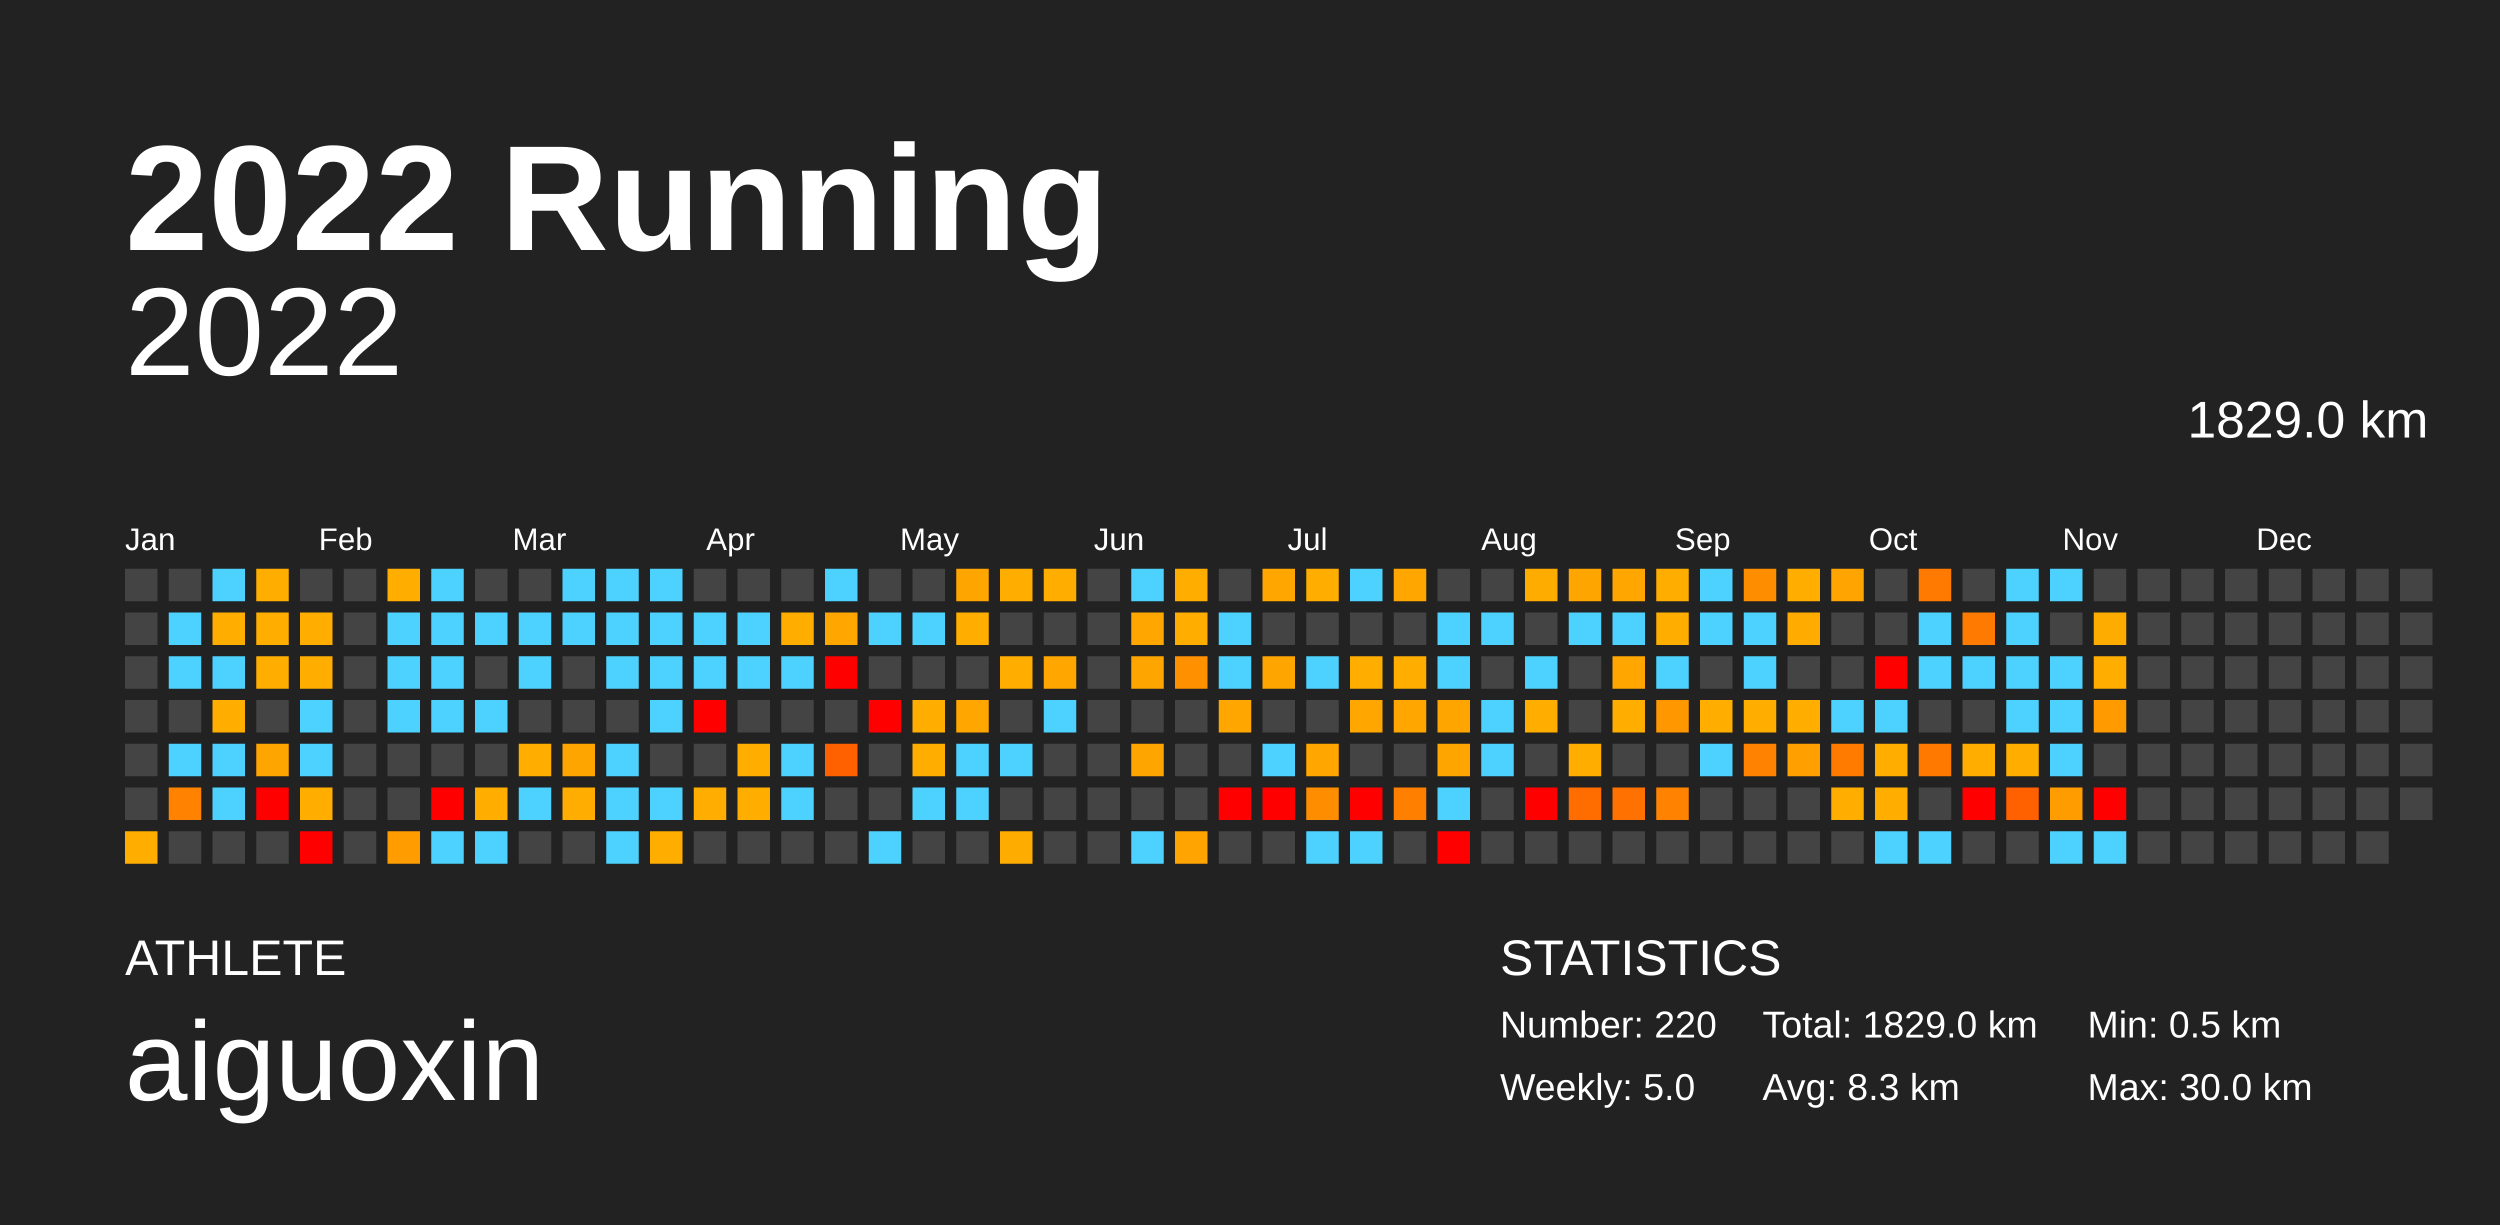
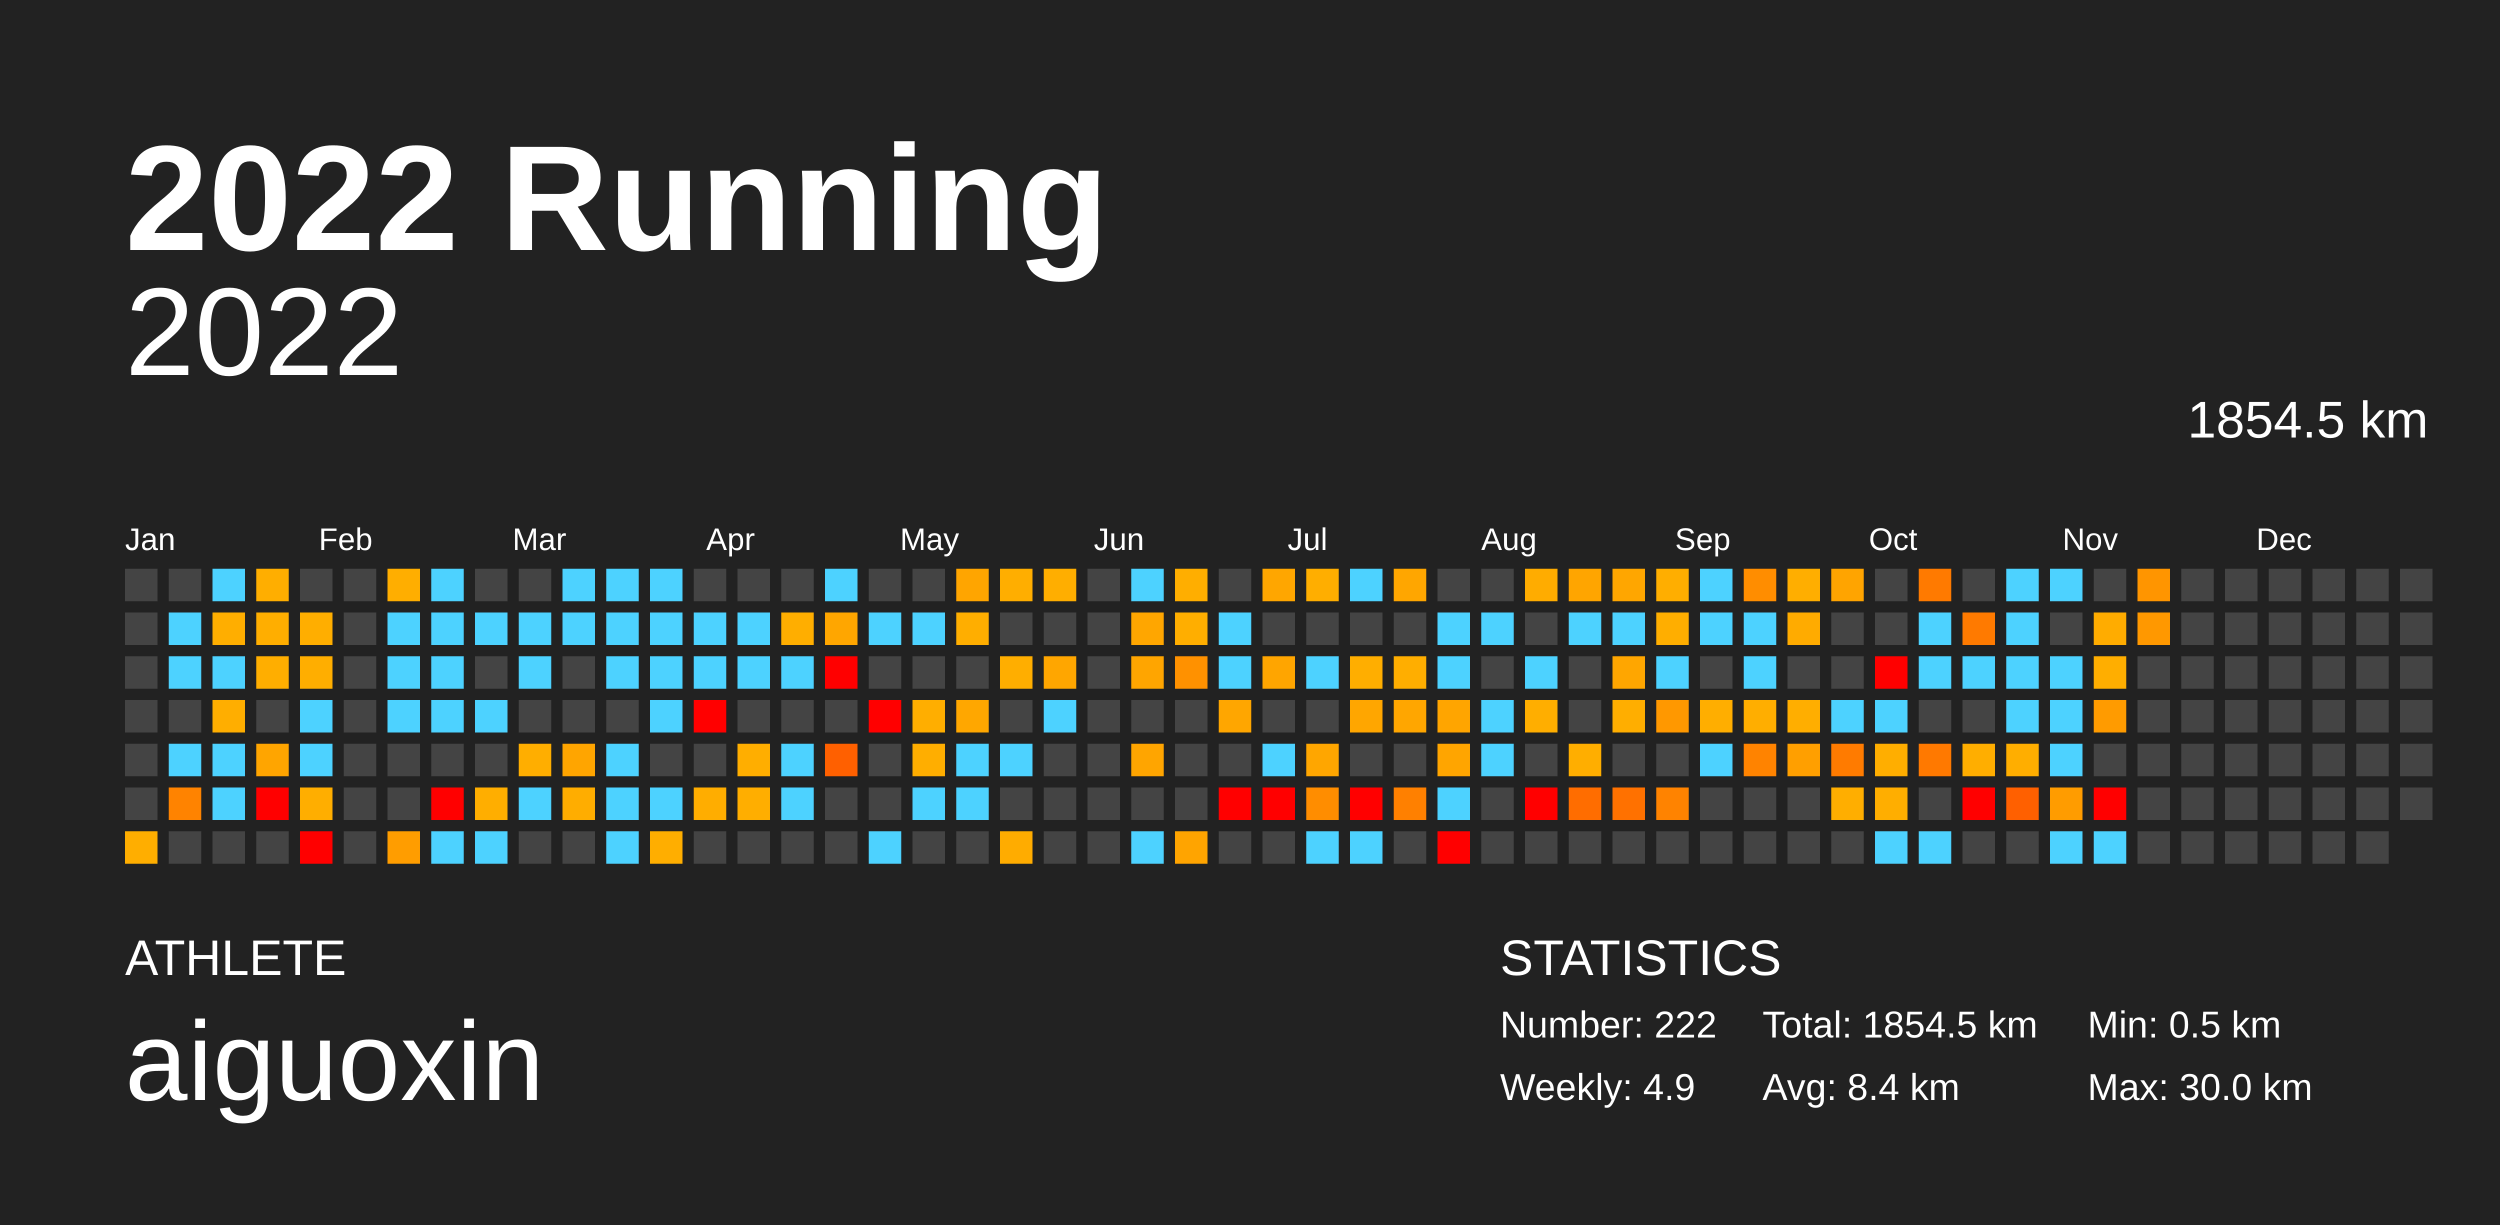
<svg xmlns="http://www.w3.org/2000/svg" baseProfile="full" height="98mm" version="1.1" viewBox="0,0,200,98" width="200mm">
  <defs />
  <rect fill="#222222" height="98" width="200" x="0" y="0" />
  <text fill="#FFFFFF" style="font-size:12px; font-family:Arial; font-weight:bold;" x="10" y="20">2022 Running</text>
  <text fill="#FFFFFF" style="font-size:4px; font-family:Arial" x="10" y="78">ATHLETE</text>
  <text fill="#FFFFFF" style="font-size:9px; font-family:Arial" x="10" y="88">aiguoxin</text>
  <text fill="#FFFFFF" style="font-size:4px; font-family:Arial" x="120" y="78">STATISTICS</text>
-   <text fill="#FFFFFF" style="font-size:3px; font-family:Arial" x="120" y="83">Number: 220</text>
-   <text fill="#FFFFFF" style="font-size:3px; font-family:Arial" x="120" y="88">Weekly: 5.0</text>
-   <text fill="#FFFFFF" style="font-size:3px; font-family:Arial" x="141" y="83">Total: 1829.0 km</text>
-   <text fill="#FFFFFF" style="font-size:3px; font-family:Arial" x="141" y="88">Avg: 8.3 km</text>
+   <text fill="#FFFFFF" style="font-size:3px; font-family:Arial" x="120" y="83">Number: 222</text>
+   <text fill="#FFFFFF" style="font-size:3px; font-family:Arial" x="120" y="88">Weekly: 4.9</text>
+   <text fill="#FFFFFF" style="font-size:3px; font-family:Arial" x="141" y="83">Total: 1854.5 km</text>
+   <text fill="#FFFFFF" style="font-size:3px; font-family:Arial" x="141" y="88">Avg: 8.4 km</text>
  <text fill="#FFFFFF" style="font-size:3px; font-family:Arial" x="167" y="83">Min: 0.5 km</text>
  <text fill="#FFFFFF" style="font-size:3px; font-family:Arial" x="167" y="88">Max: 30.0 km</text>
  <text alignment-baseline="hanging" fill="#FFFFFF" style="font-size:10.0px; font-family:Arial;" x="10" y="30">2022</text>
-   <text alignment-baseline="hanging" fill="#FFFFFF" style="font-size:4.125px; font-family:Arial;" x="175" y="35">1829.0 km</text>
+   <text alignment-baseline="hanging" fill="#FFFFFF" style="font-size:4.125px; font-family:Arial;" x="175" y="35">1854.5 km</text>
  <text fill="#FFFFFF" style="font-size:2.5px; font-family:Arial" x="10.0" y="44">Jan</text>
  <text fill="#FFFFFF" style="font-size:2.5px; font-family:Arial" x="25.5" y="44">Feb</text>
  <text fill="#FFFFFF" style="font-size:2.5px; font-family:Arial" x="41.0" y="44">Mar</text>
  <text fill="#FFFFFF" style="font-size:2.5px; font-family:Arial" x="56.5" y="44">Apr</text>
  <text fill="#FFFFFF" style="font-size:2.5px; font-family:Arial" x="72.0" y="44">May</text>
  <text fill="#FFFFFF" style="font-size:2.5px; font-family:Arial" x="87.5" y="44">Jun</text>
  <text fill="#FFFFFF" style="font-size:2.5px; font-family:Arial" x="103.0" y="44">Jul</text>
  <text fill="#FFFFFF" style="font-size:2.5px; font-family:Arial" x="118.5" y="44">Aug</text>
  <text fill="#FFFFFF" style="font-size:2.5px; font-family:Arial" x="134.0" y="44">Sep</text>
  <text fill="#FFFFFF" style="font-size:2.5px; font-family:Arial" x="149.5" y="44">Oct</text>
  <text fill="#FFFFFF" style="font-size:2.5px; font-family:Arial" x="165.0" y="44">Nov</text>
  <text fill="#FFFFFF" style="font-size:2.5px; font-family:Arial" x="180.5" y="44">Dec</text>
  <rect fill="#444444" height="2.6" width="2.6" x="10.0" y="45.5" />
  <rect fill="#444444" height="2.6" width="2.6" x="10.0" y="49.0" />
  <rect fill="#444444" height="2.6" width="2.6" x="10.0" y="52.5" />
  <rect fill="#444444" height="2.6" width="2.6" x="10.0" y="56.0" />
  <rect fill="#444444" height="2.6" width="2.6" x="10.0" y="59.5" />
  <rect fill="#444444" height="2.6" width="2.6" x="10.0" y="63.0" />
  <rect fill="#ffae00" height="2.6" width="2.6" x="10.0" y="66.5" />
  <rect fill="#444444" height="2.6" width="2.6" x="13.5" y="45.5" />
  <rect fill="#4dd2ff" height="2.6" width="2.6" x="13.5" y="49.0" />
  <rect fill="#4dd2ff" height="2.6" width="2.6" x="13.5" y="52.5" />
  <rect fill="#444444" height="2.6" width="2.6" x="13.5" y="56.0" />
  <rect fill="#4dd2ff" height="2.6" width="2.6" x="13.5" y="59.5" />
  <rect fill="#ff8300" height="2.6" width="2.6" x="13.5" y="63.0" />
  <rect fill="#444444" height="2.6" width="2.6" x="13.5" y="66.5" />
  <rect fill="#4dd2ff" height="2.6" width="2.6" x="17.0" y="45.5" />
  <rect fill="#ffae00" height="2.6" width="2.6" x="17.0" y="49.0" />
  <rect fill="#4dd2ff" height="2.6" width="2.6" x="17.0" y="52.5" />
  <rect fill="#ffae00" height="2.6" width="2.6" x="17.0" y="56.0" />
  <rect fill="#4dd2ff" height="2.6" width="2.6" x="17.0" y="59.5" />
  <rect fill="#4dd2ff" height="2.6" width="2.6" x="17.0" y="63.0" />
  <rect fill="#444444" height="2.6" width="2.6" x="17.0" y="66.5" />
  <rect fill="#ffae00" height="2.6" width="2.6" x="20.5" y="45.5" />
  <rect fill="#ffae00" height="2.6" width="2.6" x="20.5" y="49.0" />
  <rect fill="#ffae00" height="2.6" width="2.6" x="20.5" y="52.5" />
  <rect fill="#444444" height="2.6" width="2.6" x="20.5" y="56.0" />
  <rect fill="#ffa500" height="2.6" width="2.6" x="20.5" y="59.5" />
  <rect fill="red" height="2.6" width="2.6" x="20.5" y="63.0" />
  <rect fill="#444444" height="2.6" width="2.6" x="20.5" y="66.5" />
  <rect fill="#444444" height="2.6" width="2.6" x="24.0" y="45.5" />
  <rect fill="#ffae00" height="2.6" width="2.6" x="24.0" y="49.0" />
  <rect fill="#ffae00" height="2.6" width="2.6" x="24.0" y="52.5" />
  <rect fill="#4dd2ff" height="2.6" width="2.6" x="24.0" y="56.0" />
  <rect fill="#4dd2ff" height="2.6" width="2.6" x="24.0" y="59.5" />
  <rect fill="#ffae00" height="2.6" width="2.6" x="24.0" y="63.0" />
  <rect fill="red" height="2.6" width="2.6" x="24.0" y="66.5" />
  <rect fill="#444444" height="2.6" width="2.6" x="27.5" y="45.5" />
  <rect fill="#444444" height="2.6" width="2.6" x="27.5" y="49.0" />
  <rect fill="#444444" height="2.6" width="2.6" x="27.5" y="52.5" />
  <rect fill="#444444" height="2.6" width="2.6" x="27.5" y="56.0" />
  <rect fill="#444444" height="2.6" width="2.6" x="27.5" y="59.5" />
  <rect fill="#444444" height="2.6" width="2.6" x="27.5" y="63.0" />
  <rect fill="#444444" height="2.6" width="2.6" x="27.5" y="66.5" />
  <rect fill="#ffae00" height="2.6" width="2.6" x="31.0" y="45.5" />
  <rect fill="#4dd2ff" height="2.6" width="2.6" x="31.0" y="49.0" />
  <rect fill="#4dd2ff" height="2.6" width="2.6" x="31.0" y="52.5" />
  <rect fill="#4dd2ff" height="2.6" width="2.6" x="31.0" y="56.0" />
  <rect fill="#444444" height="2.6" width="2.6" x="31.0" y="59.5" />
  <rect fill="#444444" height="2.6" width="2.6" x="31.0" y="63.0" />
  <rect fill="#ff9d00" height="2.6" width="2.6" x="31.0" y="66.5" />
  <rect fill="#4dd2ff" height="2.6" width="2.6" x="34.5" y="45.5" />
  <rect fill="#4dd2ff" height="2.6" width="2.6" x="34.5" y="49.0" />
  <rect fill="#4dd2ff" height="2.6" width="2.6" x="34.5" y="52.5" />
  <rect fill="#4dd2ff" height="2.6" width="2.6" x="34.5" y="56.0" />
  <rect fill="#444444" height="2.6" width="2.6" x="34.5" y="59.5" />
  <rect fill="red" height="2.6" width="2.6" x="34.5" y="63.0" />
  <rect fill="#4dd2ff" height="2.6" width="2.6" x="34.5" y="66.5" />
  <rect fill="#444444" height="2.6" width="2.6" x="38.0" y="45.5" />
  <rect fill="#4dd2ff" height="2.6" width="2.6" x="38.0" y="49.0" />
  <rect fill="#444444" height="2.6" width="2.6" x="38.0" y="52.5" />
  <rect fill="#4dd2ff" height="2.6" width="2.6" x="38.0" y="56.0" />
  <rect fill="#444444" height="2.6" width="2.6" x="38.0" y="59.5" />
  <rect fill="#ffae00" height="2.6" width="2.6" x="38.0" y="63.0" />
  <rect fill="#4dd2ff" height="2.6" width="2.6" x="38.0" y="66.5" />
  <rect fill="#444444" height="2.6" width="2.6" x="41.5" y="45.5" />
  <rect fill="#4dd2ff" height="2.6" width="2.6" x="41.5" y="49.0" />
  <rect fill="#4dd2ff" height="2.6" width="2.6" x="41.5" y="52.5" />
  <rect fill="#444444" height="2.6" width="2.6" x="41.5" y="56.0" />
  <rect fill="#ffae00" height="2.6" width="2.6" x="41.5" y="59.5" />
  <rect fill="#4dd2ff" height="2.6" width="2.6" x="41.5" y="63.0" />
  <rect fill="#444444" height="2.6" width="2.6" x="41.5" y="66.5" />
  <rect fill="#4dd2ff" height="2.6" width="2.6" x="45.0" y="45.5" />
  <rect fill="#4dd2ff" height="2.6" width="2.6" x="45.0" y="49.0" />
  <rect fill="#444444" height="2.6" width="2.6" x="45.0" y="52.5" />
  <rect fill="#444444" height="2.6" width="2.6" x="45.0" y="56.0" />
  <rect fill="#ffa500" height="2.6" width="2.6" x="45.0" y="59.5" />
  <rect fill="#ffad00" height="2.6" width="2.6" x="45.0" y="63.0" />
  <rect fill="#444444" height="2.6" width="2.6" x="45.0" y="66.5" />
  <rect fill="#4dd2ff" height="2.6" width="2.6" x="48.5" y="45.5" />
  <rect fill="#4dd2ff" height="2.6" width="2.6" x="48.5" y="49.0" />
  <rect fill="#4dd2ff" height="2.6" width="2.6" x="48.5" y="52.5" />
  <rect fill="#444444" height="2.6" width="2.6" x="48.5" y="56.0" />
  <rect fill="#4dd2ff" height="2.6" width="2.6" x="48.5" y="59.5" />
  <rect fill="#4dd2ff" height="2.6" width="2.6" x="48.5" y="63.0" />
  <rect fill="#4dd2ff" height="2.6" width="2.6" x="48.5" y="66.5" />
  <rect fill="#4dd2ff" height="2.6" width="2.6" x="52.0" y="45.5" />
  <rect fill="#4dd2ff" height="2.6" width="2.6" x="52.0" y="49.0" />
  <rect fill="#4dd2ff" height="2.6" width="2.6" x="52.0" y="52.5" />
  <rect fill="#4dd2ff" height="2.6" width="2.6" x="52.0" y="56.0" />
  <rect fill="#444444" height="2.6" width="2.6" x="52.0" y="59.5" />
  <rect fill="#4dd2ff" height="2.6" width="2.6" x="52.0" y="63.0" />
  <rect fill="#ffae00" height="2.6" width="2.6" x="52.0" y="66.5" />
  <rect fill="#444444" height="2.6" width="2.6" x="55.5" y="45.5" />
  <rect fill="#4dd2ff" height="2.6" width="2.6" x="55.5" y="49.0" />
  <rect fill="#4dd2ff" height="2.6" width="2.6" x="55.5" y="52.5" />
  <rect fill="red" height="2.6" width="2.6" x="55.5" y="56.0" />
  <rect fill="#444444" height="2.6" width="2.6" x="55.5" y="59.5" />
  <rect fill="#ffad00" height="2.6" width="2.6" x="55.5" y="63.0" />
  <rect fill="#444444" height="2.6" width="2.6" x="55.5" y="66.5" />
  <rect fill="#444444" height="2.6" width="2.6" x="59.0" y="45.5" />
  <rect fill="#4dd2ff" height="2.6" width="2.6" x="59.0" y="49.0" />
  <rect fill="#4dd2ff" height="2.6" width="2.6" x="59.0" y="52.5" />
  <rect fill="#444444" height="2.6" width="2.6" x="59.0" y="56.0" />
  <rect fill="#ffae00" height="2.6" width="2.6" x="59.0" y="59.5" />
  <rect fill="#ffae00" height="2.6" width="2.6" x="59.0" y="63.0" />
  <rect fill="#444444" height="2.6" width="2.6" x="59.0" y="66.5" />
  <rect fill="#444444" height="2.6" width="2.6" x="62.5" y="45.5" />
  <rect fill="#ffae00" height="2.6" width="2.6" x="62.5" y="49.0" />
  <rect fill="#4dd2ff" height="2.6" width="2.6" x="62.5" y="52.5" />
  <rect fill="#444444" height="2.6" width="2.6" x="62.5" y="56.0" />
  <rect fill="#4dd2ff" height="2.6" width="2.6" x="62.5" y="59.5" />
  <rect fill="#4dd2ff" height="2.6" width="2.6" x="62.5" y="63.0" />
  <rect fill="#444444" height="2.6" width="2.6" x="62.5" y="66.5" />
  <rect fill="#4dd2ff" height="2.6" width="2.6" x="66.0" y="45.5" />
  <rect fill="#ffa600" height="2.6" width="2.6" x="66.0" y="49.0" />
  <rect fill="red" height="2.6" width="2.6" x="66.0" y="52.5" />
  <rect fill="#444444" height="2.6" width="2.6" x="66.0" y="56.0" />
  <rect fill="#ff6000" height="2.6" width="2.6" x="66.0" y="59.5" />
  <rect fill="#444444" height="2.6" width="2.6" x="66.0" y="63.0" />
  <rect fill="#444444" height="2.6" width="2.6" x="66.0" y="66.5" />
  <rect fill="#444444" height="2.6" width="2.6" x="69.5" y="45.5" />
  <rect fill="#4dd2ff" height="2.6" width="2.6" x="69.5" y="49.0" />
  <rect fill="#444444" height="2.6" width="2.6" x="69.5" y="52.5" />
  <rect fill="red" height="2.6" width="2.6" x="69.5" y="56.0" />
  <rect fill="#444444" height="2.6" width="2.6" x="69.5" y="59.5" />
  <rect fill="#444444" height="2.6" width="2.6" x="69.5" y="63.0" />
  <rect fill="#4dd2ff" height="2.6" width="2.6" x="69.5" y="66.5" />
  <rect fill="#444444" height="2.6" width="2.6" x="73.0" y="45.5" />
  <rect fill="#4dd2ff" height="2.6" width="2.6" x="73.0" y="49.0" />
  <rect fill="#444444" height="2.6" width="2.6" x="73.0" y="52.5" />
  <rect fill="#ffae00" height="2.6" width="2.6" x="73.0" y="56.0" />
  <rect fill="#ffae00" height="2.6" width="2.6" x="73.0" y="59.5" />
  <rect fill="#4dd2ff" height="2.6" width="2.6" x="73.0" y="63.0" />
  <rect fill="#444444" height="2.6" width="2.6" x="73.0" y="66.5" />
  <rect fill="#ffa500" height="2.6" width="2.6" x="76.5" y="45.5" />
  <rect fill="#ffae00" height="2.6" width="2.6" x="76.5" y="49.0" />
  <rect fill="#444444" height="2.6" width="2.6" x="76.5" y="52.5" />
  <rect fill="#ffa700" height="2.6" width="2.6" x="76.5" y="56.0" />
  <rect fill="#4dd2ff" height="2.6" width="2.6" x="76.5" y="59.5" />
  <rect fill="#4dd2ff" height="2.6" width="2.6" x="76.5" y="63.0" />
  <rect fill="#444444" height="2.6" width="2.6" x="76.5" y="66.5" />
  <rect fill="#ffae00" height="2.6" width="2.6" x="80.0" y="45.5" />
  <rect fill="#444444" height="2.6" width="2.6" x="80.0" y="49.0" />
  <rect fill="#ffae00" height="2.6" width="2.6" x="80.0" y="52.5" />
  <rect fill="#444444" height="2.6" width="2.6" x="80.0" y="56.0" />
  <rect fill="#4dd2ff" height="2.6" width="2.6" x="80.0" y="59.5" />
  <rect fill="#444444" height="2.6" width="2.6" x="80.0" y="63.0" />
  <rect fill="#ffac00" height="2.6" width="2.6" x="80.0" y="66.5" />
  <rect fill="#ffae00" height="2.6" width="2.6" x="83.5" y="45.5" />
  <rect fill="#444444" height="2.6" width="2.6" x="83.5" y="49.0" />
  <rect fill="#ffa600" height="2.6" width="2.6" x="83.5" y="52.5" />
  <rect fill="#4dd2ff" height="2.6" width="2.6" x="83.5" y="56.0" />
  <rect fill="#444444" height="2.6" width="2.6" x="83.5" y="59.5" />
  <rect fill="#444444" height="2.6" width="2.6" x="83.5" y="63.0" />
  <rect fill="#444444" height="2.6" width="2.6" x="83.5" y="66.5" />
  <rect fill="#444444" height="2.6" width="2.6" x="87.0" y="45.5" />
  <rect fill="#444444" height="2.6" width="2.6" x="87.0" y="49.0" />
  <rect fill="#444444" height="2.6" width="2.6" x="87.0" y="52.5" />
  <rect fill="#444444" height="2.6" width="2.6" x="87.0" y="56.0" />
  <rect fill="#444444" height="2.6" width="2.6" x="87.0" y="59.5" />
  <rect fill="#444444" height="2.6" width="2.6" x="87.0" y="63.0" />
  <rect fill="#444444" height="2.6" width="2.6" x="87.0" y="66.5" />
  <rect fill="#4dd2ff" height="2.6" width="2.6" x="90.5" y="45.5" />
  <rect fill="#ffa600" height="2.6" width="2.6" x="90.5" y="49.0" />
  <rect fill="#ffa500" height="2.6" width="2.6" x="90.5" y="52.5" />
  <rect fill="#444444" height="2.6" width="2.6" x="90.5" y="56.0" />
  <rect fill="#ffa500" height="2.6" width="2.6" x="90.5" y="59.5" />
  <rect fill="#444444" height="2.6" width="2.6" x="90.5" y="63.0" />
  <rect fill="#4dd2ff" height="2.6" width="2.6" x="90.5" y="66.5" />
  <rect fill="#ffae00" height="2.6" width="2.6" x="94.0" y="45.5" />
  <rect fill="#ffae00" height="2.6" width="2.6" x="94.0" y="49.0" />
  <rect fill="#ff9100" height="2.6" width="2.6" x="94.0" y="52.5" />
  <rect fill="#444444" height="2.6" width="2.6" x="94.0" y="56.0" />
  <rect fill="#444444" height="2.6" width="2.6" x="94.0" y="59.5" />
  <rect fill="#444444" height="2.6" width="2.6" x="94.0" y="63.0" />
  <rect fill="#ffa400" height="2.6" width="2.6" x="94.0" y="66.5" />
  <rect fill="#444444" height="2.6" width="2.6" x="97.5" y="45.5" />
  <rect fill="#4dd2ff" height="2.6" width="2.6" x="97.5" y="49.0" />
  <rect fill="#4dd2ff" height="2.6" width="2.6" x="97.5" y="52.5" />
  <rect fill="#ffa600" height="2.6" width="2.6" x="97.5" y="56.0" />
  <rect fill="#444444" height="2.6" width="2.6" x="97.5" y="59.5" />
  <rect fill="red" height="2.6" width="2.6" x="97.5" y="63.0" />
  <rect fill="#444444" height="2.6" width="2.6" x="97.5" y="66.5" />
  <rect fill="#ffa600" height="2.6" width="2.6" x="101.0" y="45.5" />
  <rect fill="#444444" height="2.6" width="2.6" x="101.0" y="49.0" />
  <rect fill="#ffa500" height="2.6" width="2.6" x="101.0" y="52.5" />
  <rect fill="#444444" height="2.6" width="2.6" x="101.0" y="56.0" />
  <rect fill="#4dd2ff" height="2.6" width="2.6" x="101.0" y="59.5" />
  <rect fill="red" height="2.6" width="2.6" x="101.0" y="63.0" />
  <rect fill="#444444" height="2.6" width="2.6" x="101.0" y="66.5" />
  <rect fill="#ffae00" height="2.6" width="2.6" x="104.5" y="45.5" />
  <rect fill="#444444" height="2.6" width="2.6" x="104.5" y="49.0" />
  <rect fill="#4dd2ff" height="2.6" width="2.6" x="104.5" y="52.5" />
  <rect fill="#444444" height="2.6" width="2.6" x="104.5" y="56.0" />
  <rect fill="#ffa600" height="2.6" width="2.6" x="104.5" y="59.5" />
  <rect fill="#ff8d00" height="2.6" width="2.6" x="104.5" y="63.0" />
  <rect fill="#4dd2ff" height="2.6" width="2.6" x="104.5" y="66.5" />
  <rect fill="#4dd2ff" height="2.6" width="2.6" x="108.0" y="45.5" />
  <rect fill="#444444" height="2.6" width="2.6" x="108.0" y="49.0" />
  <rect fill="#ffae00" height="2.6" width="2.6" x="108.0" y="52.5" />
  <rect fill="#ffa600" height="2.6" width="2.6" x="108.0" y="56.0" />
  <rect fill="#444444" height="2.6" width="2.6" x="108.0" y="59.5" />
  <rect fill="red" height="2.6" width="2.6" x="108.0" y="63.0" />
  <rect fill="#4dd2ff" height="2.6" width="2.6" x="108.0" y="66.5" />
  <rect fill="#ffa600" height="2.6" width="2.6" x="111.5" y="45.5" />
  <rect fill="#444444" height="2.6" width="2.6" x="111.5" y="49.0" />
  <rect fill="#ffae00" height="2.6" width="2.6" x="111.5" y="52.5" />
  <rect fill="#ffa600" height="2.6" width="2.6" x="111.5" y="56.0" />
  <rect fill="#444444" height="2.6" width="2.6" x="111.5" y="59.5" />
  <rect fill="#ff8000" height="2.6" width="2.6" x="111.5" y="63.0" />
  <rect fill="#444444" height="2.6" width="2.6" x="111.5" y="66.5" />
  <rect fill="#444444" height="2.6" width="2.6" x="115.0" y="45.5" />
  <rect fill="#4dd2ff" height="2.6" width="2.6" x="115.0" y="49.0" />
  <rect fill="#4dd2ff" height="2.6" width="2.6" x="115.0" y="52.5" />
  <rect fill="#ffa500" height="2.6" width="2.6" x="115.0" y="56.0" />
  <rect fill="#ffa500" height="2.6" width="2.6" x="115.0" y="59.5" />
  <rect fill="#4dd2ff" height="2.6" width="2.6" x="115.0" y="63.0" />
  <rect fill="red" height="2.6" width="2.6" x="115.0" y="66.5" />
  <rect fill="#444444" height="2.6" width="2.6" x="118.5" y="45.5" />
  <rect fill="#4dd2ff" height="2.6" width="2.6" x="118.5" y="49.0" />
  <rect fill="#444444" height="2.6" width="2.6" x="118.5" y="52.5" />
  <rect fill="#4dd2ff" height="2.6" width="2.6" x="118.5" y="56.0" />
  <rect fill="#4dd2ff" height="2.6" width="2.6" x="118.5" y="59.5" />
  <rect fill="#444444" height="2.6" width="2.6" x="118.5" y="63.0" />
  <rect fill="#444444" height="2.6" width="2.6" x="118.5" y="66.5" />
  <rect fill="#ffac00" height="2.6" width="2.6" x="122.0" y="45.5" />
  <rect fill="#444444" height="2.6" width="2.6" x="122.0" y="49.0" />
  <rect fill="#4dd2ff" height="2.6" width="2.6" x="122.0" y="52.5" />
  <rect fill="#ffae00" height="2.6" width="2.6" x="122.0" y="56.0" />
  <rect fill="#444444" height="2.6" width="2.6" x="122.0" y="59.5" />
  <rect fill="red" height="2.6" width="2.6" x="122.0" y="63.0" />
  <rect fill="#444444" height="2.6" width="2.6" x="122.0" y="66.5" />
  <rect fill="#ffa500" height="2.6" width="2.6" x="125.5" y="45.5" />
  <rect fill="#4dd2ff" height="2.6" width="2.6" x="125.5" y="49.0" />
  <rect fill="#444444" height="2.6" width="2.6" x="125.5" y="52.5" />
  <rect fill="#444444" height="2.6" width="2.6" x="125.5" y="56.0" />
  <rect fill="#ffae00" height="2.6" width="2.6" x="125.5" y="59.5" />
  <rect fill="#ff6d00" height="2.6" width="2.6" x="125.5" y="63.0" />
  <rect fill="#444444" height="2.6" width="2.6" x="125.5" y="66.5" />
  <rect fill="#ffa600" height="2.6" width="2.6" x="129.0" y="45.5" />
  <rect fill="#4dd2ff" height="2.6" width="2.6" x="129.0" y="49.0" />
  <rect fill="#ffa600" height="2.6" width="2.6" x="129.0" y="52.5" />
  <rect fill="#ffae00" height="2.6" width="2.6" x="129.0" y="56.0" />
  <rect fill="#444444" height="2.6" width="2.6" x="129.0" y="59.5" />
  <rect fill="#ff7100" height="2.6" width="2.6" x="129.0" y="63.0" />
  <rect fill="#444444" height="2.6" width="2.6" x="129.0" y="66.5" />
  <rect fill="#ffae00" height="2.6" width="2.6" x="132.5" y="45.5" />
  <rect fill="#ffae00" height="2.6" width="2.6" x="132.5" y="49.0" />
  <rect fill="#4dd2ff" height="2.6" width="2.6" x="132.5" y="52.5" />
  <rect fill="#ff9800" height="2.6" width="2.6" x="132.5" y="56.0" />
  <rect fill="#444444" height="2.6" width="2.6" x="132.5" y="59.5" />
  <rect fill="#ff8300" height="2.6" width="2.6" x="132.5" y="63.0" />
  <rect fill="#444444" height="2.6" width="2.6" x="132.5" y="66.5" />
  <rect fill="#4dd2ff" height="2.6" width="2.6" x="136.0" y="45.5" />
  <rect fill="#4dd2ff" height="2.6" width="2.6" x="136.0" y="49.0" />
  <rect fill="#444444" height="2.6" width="2.6" x="136.0" y="52.5" />
  <rect fill="#ffae00" height="2.6" width="2.6" x="136.0" y="56.0" />
  <rect fill="#4dd2ff" height="2.6" width="2.6" x="136.0" y="59.5" />
  <rect fill="#444444" height="2.6" width="2.6" x="136.0" y="63.0" />
  <rect fill="#444444" height="2.6" width="2.6" x="136.0" y="66.5" />
  <rect fill="#ff8d00" height="2.6" width="2.6" x="139.5" y="45.5" />
  <rect fill="#4dd2ff" height="2.6" width="2.6" x="139.5" y="49.0" />
  <rect fill="#4dd2ff" height="2.6" width="2.6" x="139.5" y="52.5" />
  <rect fill="#ffae00" height="2.6" width="2.6" x="139.5" y="56.0" />
  <rect fill="#ff8300" height="2.6" width="2.6" x="139.5" y="59.5" />
  <rect fill="#444444" height="2.6" width="2.6" x="139.5" y="63.0" />
  <rect fill="#444444" height="2.6" width="2.6" x="139.5" y="66.5" />
  <rect fill="#ffae00" height="2.6" width="2.6" x="143.0" y="45.5" />
  <rect fill="#ffab00" height="2.6" width="2.6" x="143.0" y="49.0" />
  <rect fill="#444444" height="2.6" width="2.6" x="143.0" y="52.5" />
  <rect fill="#ffae00" height="2.6" width="2.6" x="143.0" y="56.0" />
  <rect fill="#ff9f00" height="2.6" width="2.6" x="143.0" y="59.5" />
  <rect fill="#444444" height="2.6" width="2.6" x="143.0" y="63.0" />
  <rect fill="#444444" height="2.6" width="2.6" x="143.0" y="66.5" />
  <rect fill="#ffa400" height="2.6" width="2.6" x="146.5" y="45.5" />
  <rect fill="#444444" height="2.6" width="2.6" x="146.5" y="49.0" />
  <rect fill="#444444" height="2.6" width="2.6" x="146.5" y="52.5" />
  <rect fill="#4dd2ff" height="2.6" width="2.6" x="146.5" y="56.0" />
  <rect fill="#ff7b00" height="2.6" width="2.6" x="146.5" y="59.5" />
  <rect fill="#ffae00" height="2.6" width="2.6" x="146.5" y="63.0" />
  <rect fill="#444444" height="2.6" width="2.6" x="146.5" y="66.5" />
  <rect fill="#444444" height="2.6" width="2.6" x="150.0" y="45.5" />
  <rect fill="#444444" height="2.6" width="2.6" x="150.0" y="49.0" />
  <rect fill="red" height="2.6" width="2.6" x="150.0" y="52.5" />
  <rect fill="#4dd2ff" height="2.6" width="2.6" x="150.0" y="56.0" />
  <rect fill="#ffae00" height="2.6" width="2.6" x="150.0" y="59.5" />
  <rect fill="#ffae00" height="2.6" width="2.6" x="150.0" y="63.0" />
  <rect fill="#4dd2ff" height="2.6" width="2.6" x="150.0" y="66.5" />
  <rect fill="#ff7a00" height="2.6" width="2.6" x="153.5" y="45.5" />
  <rect fill="#4dd2ff" height="2.6" width="2.6" x="153.5" y="49.0" />
  <rect fill="#4dd2ff" height="2.6" width="2.6" x="153.5" y="52.5" />
  <rect fill="#444444" height="2.6" width="2.6" x="153.5" y="56.0" />
  <rect fill="#ff7900" height="2.6" width="2.6" x="153.5" y="59.5" />
  <rect fill="#444444" height="2.6" width="2.6" x="153.5" y="63.0" />
  <rect fill="#4dd2ff" height="2.6" width="2.6" x="153.5" y="66.5" />
  <rect fill="#444444" height="2.6" width="2.6" x="157.0" y="45.5" />
  <rect fill="#ff7a00" height="2.6" width="2.6" x="157.0" y="49.0" />
  <rect fill="#4dd2ff" height="2.6" width="2.6" x="157.0" y="52.5" />
  <rect fill="#444444" height="2.6" width="2.6" x="157.0" y="56.0" />
  <rect fill="#ffae00" height="2.6" width="2.6" x="157.0" y="59.5" />
  <rect fill="red" height="2.6" width="2.6" x="157.0" y="63.0" />
  <rect fill="#444444" height="2.6" width="2.6" x="157.0" y="66.5" />
  <rect fill="#4dd2ff" height="2.6" width="2.6" x="160.5" y="45.5" />
  <rect fill="#4dd2ff" height="2.6" width="2.6" x="160.5" y="49.0" />
  <rect fill="#4dd2ff" height="2.6" width="2.6" x="160.5" y="52.5" />
  <rect fill="#4dd2ff" height="2.6" width="2.6" x="160.5" y="56.0" />
  <rect fill="#ffae00" height="2.6" width="2.6" x="160.5" y="59.5" />
  <rect fill="#ff6000" height="2.6" width="2.6" x="160.5" y="63.0" />
  <rect fill="#444444" height="2.6" width="2.6" x="160.5" y="66.5" />
  <rect fill="#4dd2ff" height="2.6" width="2.6" x="164.0" y="45.5" />
  <rect fill="#444444" height="2.6" width="2.6" x="164.0" y="49.0" />
  <rect fill="#4dd2ff" height="2.6" width="2.6" x="164.0" y="52.5" />
  <rect fill="#4dd2ff" height="2.6" width="2.6" x="164.0" y="56.0" />
  <rect fill="#4dd2ff" height="2.6" width="2.6" x="164.0" y="59.5" />
  <rect fill="#ff9c00" height="2.6" width="2.6" x="164.0" y="63.0" />
  <rect fill="#4dd2ff" height="2.6" width="2.6" x="164.0" y="66.5" />
  <rect fill="#444444" height="2.6" width="2.6" x="167.5" y="45.5" />
  <rect fill="#ffac00" height="2.6" width="2.6" x="167.5" y="49.0" />
  <rect fill="#ffae00" height="2.6" width="2.6" x="167.5" y="52.5" />
  <rect fill="#ff9b00" height="2.6" width="2.6" x="167.5" y="56.0" />
  <rect fill="#444444" height="2.6" width="2.6" x="167.5" y="59.5" />
  <rect fill="red" height="2.6" width="2.6" x="167.5" y="63.0" />
  <rect fill="#4dd2ff" height="2.6" width="2.6" x="167.5" y="66.5" />
-   <rect fill="#444444" height="2.6" width="2.6" x="171.0" y="45.5" />
-   <rect fill="#444444" height="2.6" width="2.6" x="171.0" y="49.0" />
+   <rect fill="#ff9500" height="2.6" width="2.6" x="171.0" y="45.5" />
+   <rect fill="#ff9800" height="2.6" width="2.6" x="171.0" y="49.0" />
  <rect fill="#444444" height="2.6" width="2.6" x="171.0" y="52.5" />
  <rect fill="#444444" height="2.6" width="2.6" x="171.0" y="56.0" />
  <rect fill="#444444" height="2.6" width="2.6" x="171.0" y="59.5" />
  <rect fill="#444444" height="2.6" width="2.6" x="171.0" y="63.0" />
  <rect fill="#444444" height="2.6" width="2.6" x="171.0" y="66.5" />
  <rect fill="#444444" height="2.6" width="2.6" x="174.5" y="45.5" />
  <rect fill="#444444" height="2.6" width="2.6" x="174.5" y="49.0" />
  <rect fill="#444444" height="2.6" width="2.6" x="174.5" y="52.5" />
  <rect fill="#444444" height="2.6" width="2.6" x="174.5" y="56.0" />
  <rect fill="#444444" height="2.6" width="2.6" x="174.5" y="59.5" />
  <rect fill="#444444" height="2.6" width="2.6" x="174.5" y="63.0" />
  <rect fill="#444444" height="2.6" width="2.6" x="174.5" y="66.5" />
  <rect fill="#444444" height="2.6" width="2.6" x="178.0" y="45.5" />
  <rect fill="#444444" height="2.6" width="2.6" x="178.0" y="49.0" />
  <rect fill="#444444" height="2.6" width="2.6" x="178.0" y="52.5" />
  <rect fill="#444444" height="2.6" width="2.6" x="178.0" y="56.0" />
  <rect fill="#444444" height="2.6" width="2.6" x="178.0" y="59.5" />
  <rect fill="#444444" height="2.6" width="2.6" x="178.0" y="63.0" />
  <rect fill="#444444" height="2.6" width="2.6" x="178.0" y="66.5" />
  <rect fill="#444444" height="2.6" width="2.6" x="181.5" y="45.5" />
  <rect fill="#444444" height="2.6" width="2.6" x="181.5" y="49.0" />
  <rect fill="#444444" height="2.6" width="2.6" x="181.5" y="52.5" />
  <rect fill="#444444" height="2.6" width="2.6" x="181.5" y="56.0" />
  <rect fill="#444444" height="2.6" width="2.6" x="181.5" y="59.5" />
  <rect fill="#444444" height="2.6" width="2.6" x="181.5" y="63.0" />
  <rect fill="#444444" height="2.6" width="2.6" x="181.5" y="66.5" />
  <rect fill="#444444" height="2.6" width="2.6" x="185.0" y="45.5" />
  <rect fill="#444444" height="2.6" width="2.6" x="185.0" y="49.0" />
  <rect fill="#444444" height="2.6" width="2.6" x="185.0" y="52.5" />
  <rect fill="#444444" height="2.6" width="2.6" x="185.0" y="56.0" />
  <rect fill="#444444" height="2.6" width="2.6" x="185.0" y="59.5" />
  <rect fill="#444444" height="2.6" width="2.6" x="185.0" y="63.0" />
  <rect fill="#444444" height="2.6" width="2.6" x="185.0" y="66.5" />
  <rect fill="#444444" height="2.6" width="2.6" x="188.5" y="45.5" />
  <rect fill="#444444" height="2.6" width="2.6" x="188.5" y="49.0" />
  <rect fill="#444444" height="2.6" width="2.6" x="188.5" y="52.5" />
  <rect fill="#444444" height="2.6" width="2.6" x="188.5" y="56.0" />
  <rect fill="#444444" height="2.6" width="2.6" x="188.5" y="59.5" />
  <rect fill="#444444" height="2.6" width="2.6" x="188.5" y="63.0" />
  <rect fill="#444444" height="2.6" width="2.6" x="188.5" y="66.5" />
  <rect fill="#444444" height="2.6" width="2.6" x="192.0" y="45.5" />
  <rect fill="#444444" height="2.6" width="2.6" x="192.0" y="49.0" />
  <rect fill="#444444" height="2.6" width="2.6" x="192.0" y="52.5" />
  <rect fill="#444444" height="2.6" width="2.6" x="192.0" y="56.0" />
  <rect fill="#444444" height="2.6" width="2.6" x="192.0" y="59.5" />
  <rect fill="#444444" height="2.6" width="2.6" x="192.0" y="63.0" />
</svg>
